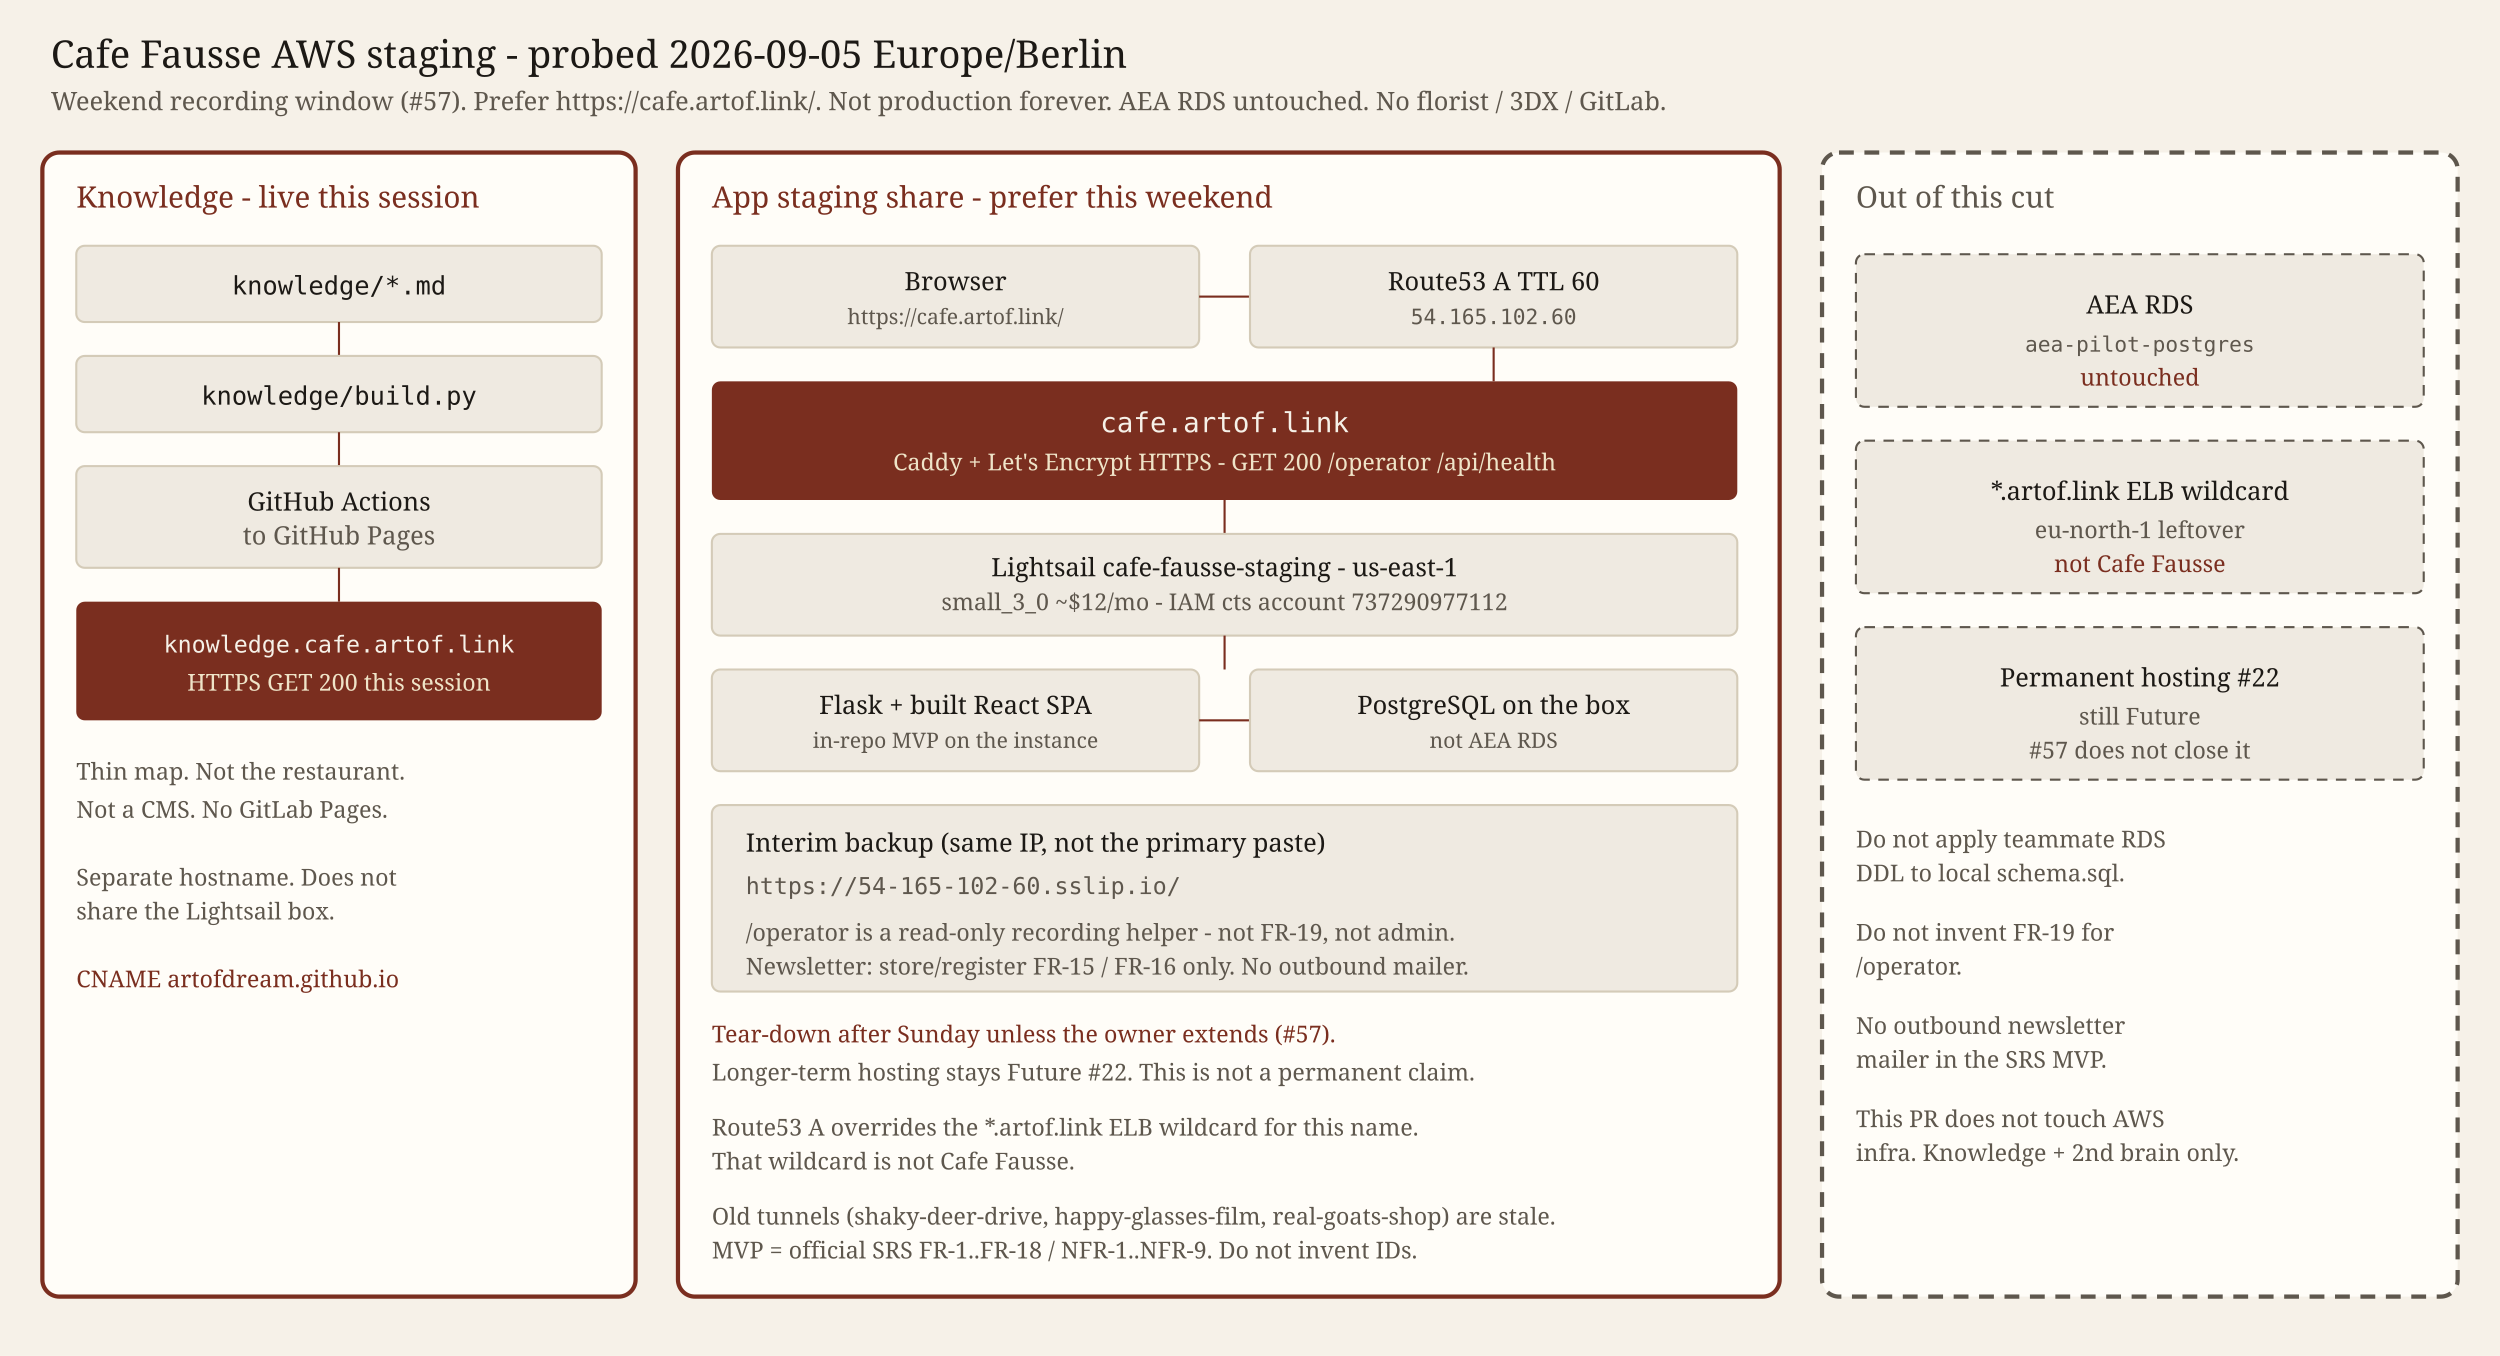
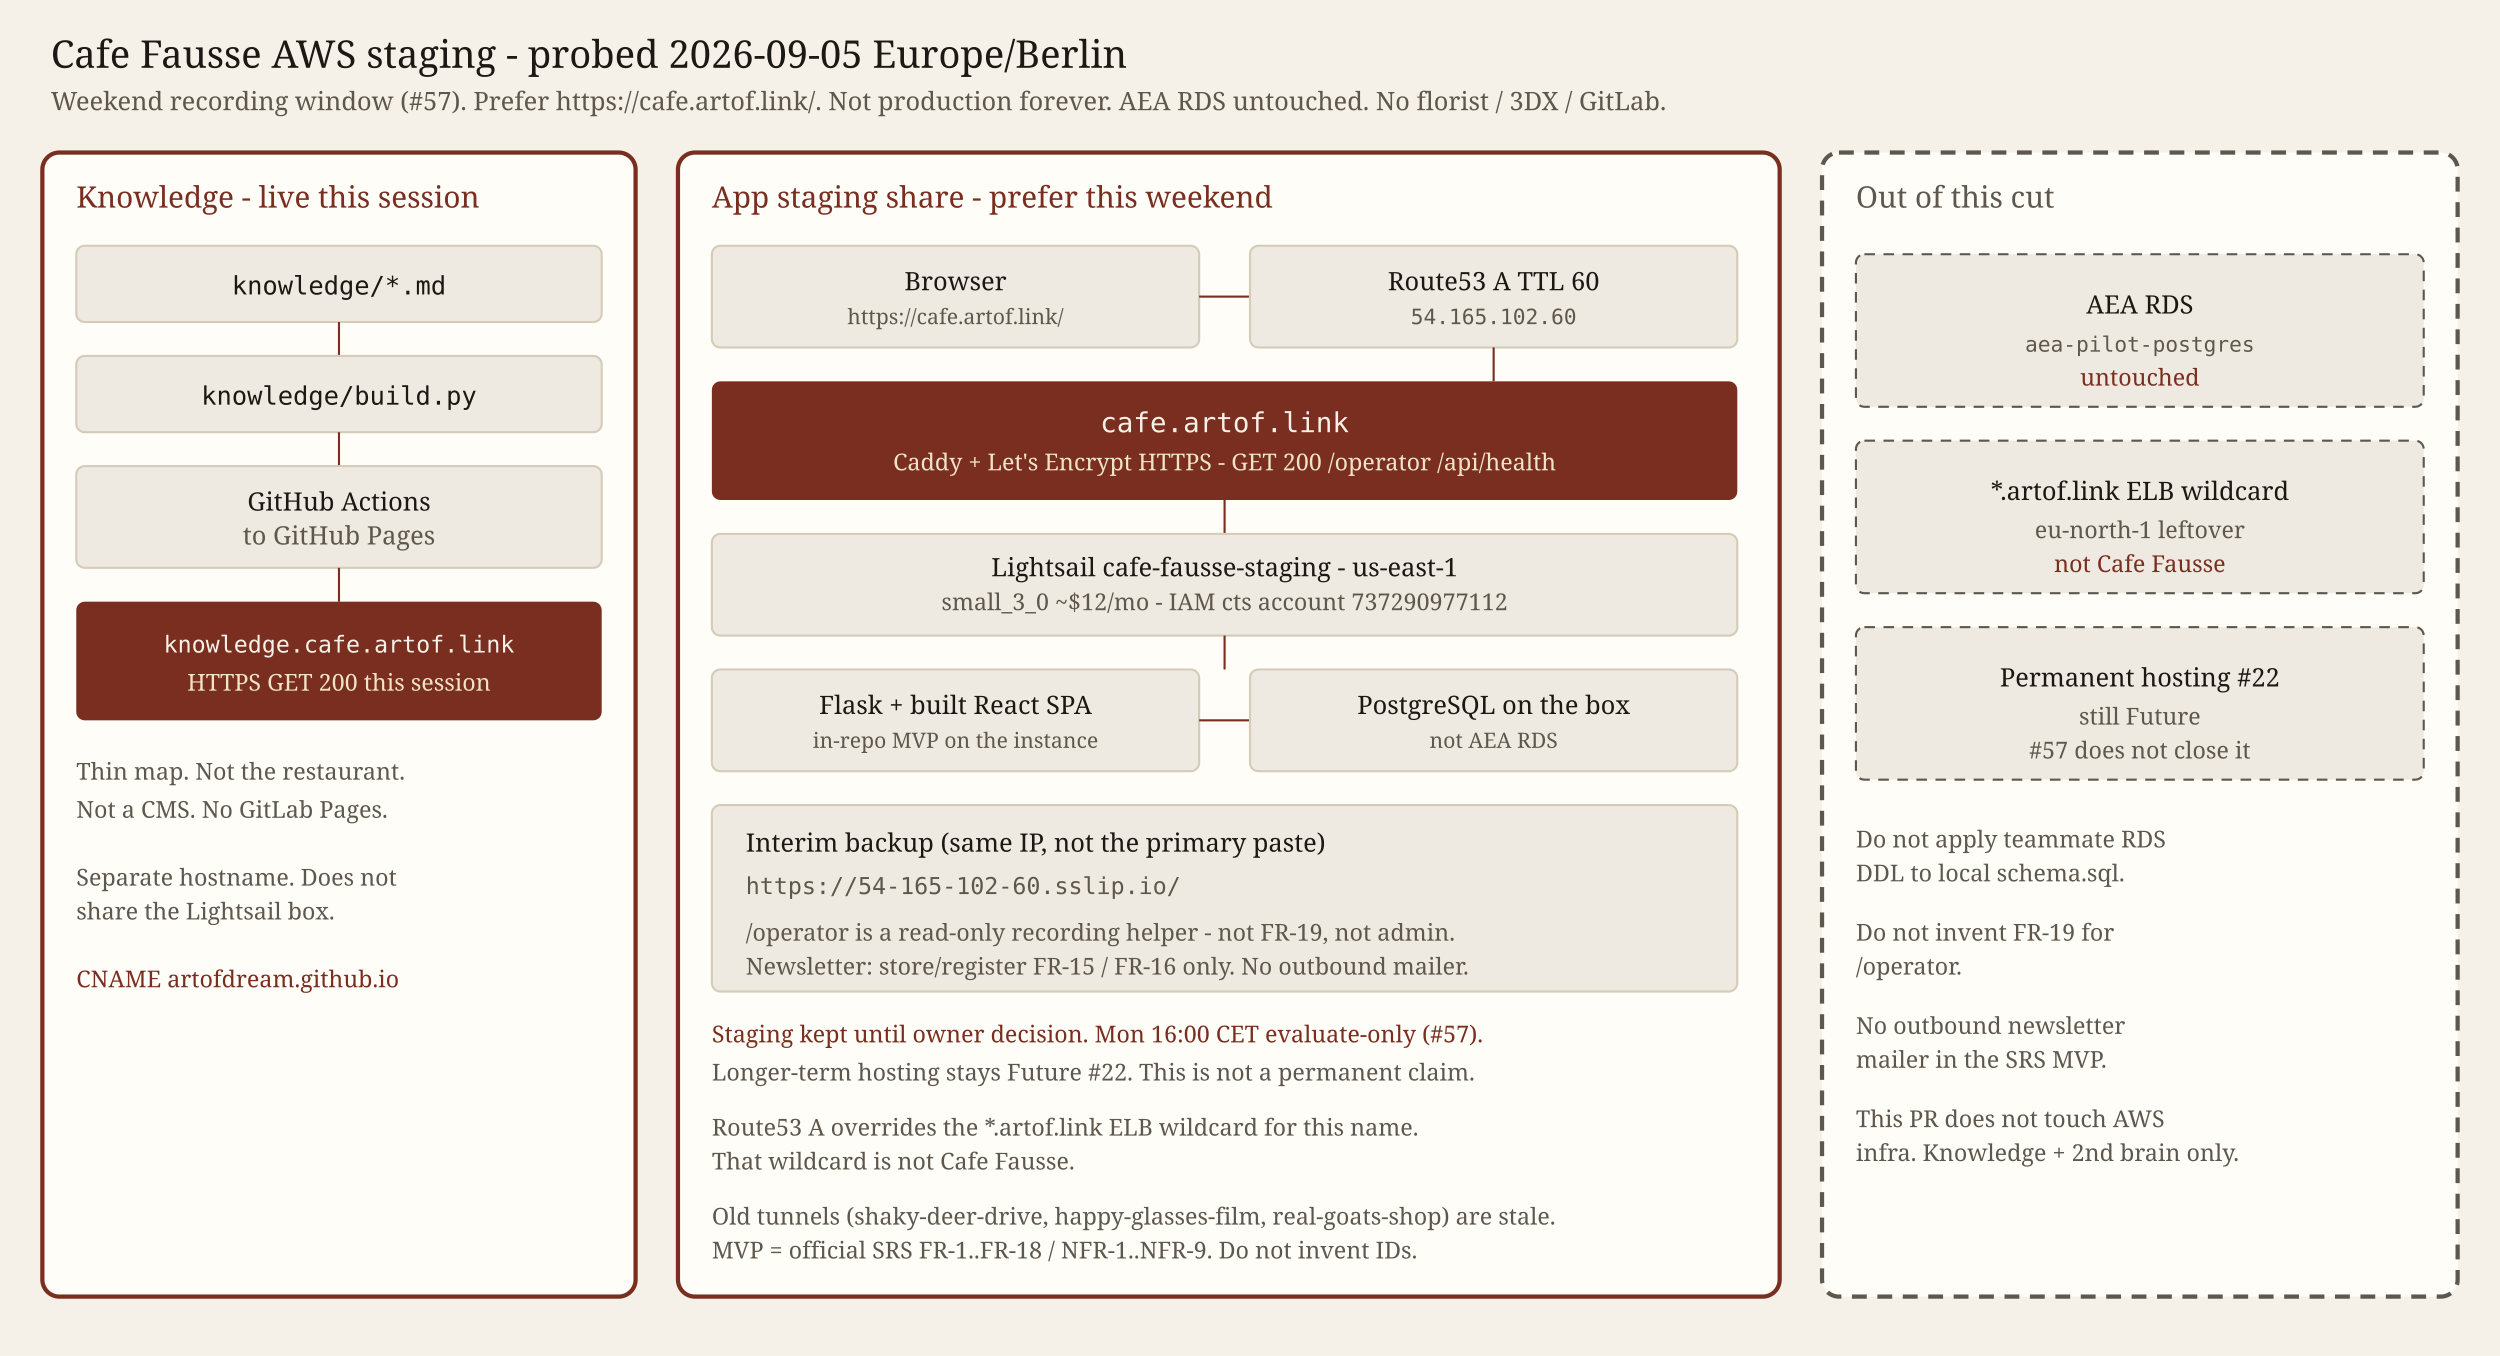
<svg xmlns="http://www.w3.org/2000/svg" viewBox="0 0 1180 640" role="img" aria-labelledby="t3 d3">
  <rect width="1180" height="640" fill="#f6f1e8" />
  <text x="24" y="32" font-family="Georgia, serif" font-size="18" fill="#1c1915">Cafe Fausse AWS staging - probed 2026-09-05 Europe/Berlin</text>
  <text x="24" y="52" font-family="Georgia, serif" font-size="12" fill="#5e574d">Weekend recording window (#57). Prefer https://cafe.artof.link/. Not production forever. AEA RDS untouched. No florist / 3DX / GitLab.</text>
  <rect x="20" y="72" width="280" height="540" rx="8" fill="#fffdf8" stroke="#7a2e1f" stroke-width="2" />
  <text x="36" y="98" font-family="Georgia, serif" font-size="14" fill="#7a2e1f">Knowledge - live this session</text>
  <rect x="36" y="116" width="248" height="36" rx="4" fill="#efeae1" stroke="#d4cbb8" />
  <text x="160" y="139" text-anchor="middle" font-family="ui-monospace, monospace" font-size="12" fill="#1c1915">knowledge/*.md</text>
  <line x1="160" y1="152" x2="160" y2="168" stroke="#7a2e1f" />
  <rect x="36" y="168" width="248" height="36" rx="4" fill="#efeae1" stroke="#d4cbb8" />
  <text x="160" y="191" text-anchor="middle" font-family="ui-monospace, monospace" font-size="12" fill="#1c1915">knowledge/build.py</text>
  <line x1="160" y1="204" x2="160" y2="220" stroke="#7a2e1f" />
  <rect x="36" y="220" width="248" height="48" rx="4" fill="#efeae1" stroke="#d4cbb8" />
  <text x="160" y="241" text-anchor="middle" font-family="Georgia, serif" font-size="12" fill="#1c1915">GitHub Actions</text>
  <text x="160" y="257" text-anchor="middle" font-family="Georgia, serif" font-size="12" fill="#5e574d">to GitHub Pages</text>
  <line x1="160" y1="268" x2="160" y2="284" stroke="#7a2e1f" />
  <rect x="36" y="284" width="248" height="56" rx="4" fill="#7a2e1f" />
  <text x="160" y="308" text-anchor="middle" font-family="ui-monospace, monospace" font-size="11" fill="#f6f1e8">knowledge.cafe.artof.link</text>
  <text x="160" y="326" text-anchor="middle" font-family="Georgia, serif" font-size="11" fill="#efe4c8">HTTPS GET 200 this session</text>
  <text x="36" y="368" font-family="Georgia, serif" font-size="11" fill="#5e574d">Thin map. Not the restaurant.</text>
  <text x="36" y="386" font-family="Georgia, serif" font-size="11" fill="#5e574d">Not a CMS. No GitLab Pages.</text>
  <text x="36" y="418" font-family="Georgia, serif" font-size="11" fill="#5e574d">Separate hostname. Does not</text>
  <text x="36" y="434" font-family="Georgia, serif" font-size="11" fill="#5e574d">share the Lightsail box.</text>
  <text x="36" y="466" font-family="Georgia, serif" font-size="11" fill="#7a2e1f">CNAME artofdream.github.io</text>
  <rect x="320" y="72" width="520" height="540" rx="8" fill="#fffdf8" stroke="#7a2e1f" stroke-width="2" />
  <text x="336" y="98" font-family="Georgia, serif" font-size="14" fill="#7a2e1f">App staging share - prefer this weekend</text>
  <rect x="336" y="116" width="230" height="48" rx="4" fill="#efeae1" stroke="#d4cbb8" />
  <text x="451" y="137" text-anchor="middle" font-family="Georgia, serif" font-size="12" fill="#1c1915">Browser</text>
  <text x="451" y="153" text-anchor="middle" font-family="Georgia, serif" font-size="10" fill="#5e574d">https://cafe.artof.link/</text>
  <line x1="566" y1="140" x2="590" y2="140" stroke="#7a2e1f" />
  <rect x="590" y="116" width="230" height="48" rx="4" fill="#efeae1" stroke="#d4cbb8" />
  <text x="705" y="137" text-anchor="middle" font-family="Georgia, serif" font-size="12" fill="#1c1915">Route53 A TTL 60</text>
  <text x="705" y="153" text-anchor="middle" font-family="ui-monospace, monospace" font-size="10" fill="#5e574d">54.165.102.60</text>
  <line x1="705" y1="164" x2="705" y2="180" stroke="#7a2e1f" />
  <rect x="336" y="180" width="484" height="56" rx="4" fill="#7a2e1f" />
  <text x="578" y="204" text-anchor="middle" font-family="ui-monospace, monospace" font-size="13" fill="#f6f1e8">cafe.artof.link</text>
  <text x="578" y="222" text-anchor="middle" font-family="Georgia, serif" font-size="11" fill="#efe4c8">Caddy + Let's Encrypt HTTPS - GET 200 /operator /api/health</text>
  <line x1="578" y1="236" x2="578" y2="252" stroke="#7a2e1f" />
  <rect x="336" y="252" width="484" height="48" rx="4" fill="#efeae1" stroke="#d4cbb8" />
  <text x="578" y="272" text-anchor="middle" font-family="Georgia, serif" font-size="12" fill="#1c1915">Lightsail cafe-fausse-staging - us-east-1</text>
  <text x="578" y="288" text-anchor="middle" font-family="Georgia, serif" font-size="11" fill="#5e574d">small_3_0 ~$12/mo - IAM cts account 737290977112</text>
  <line x1="578" y1="300" x2="578" y2="316" stroke="#7a2e1f" />
  <rect x="336" y="316" width="230" height="48" rx="4" fill="#efeae1" stroke="#d4cbb8" />
  <text x="451" y="337" text-anchor="middle" font-family="Georgia, serif" font-size="12" fill="#1c1915">Flask + built React SPA</text>
  <text x="451" y="353" text-anchor="middle" font-family="Georgia, serif" font-size="10" fill="#5e574d">in-repo MVP on the instance</text>
  <line x1="566" y1="340" x2="590" y2="340" stroke="#7a2e1f" />
  <rect x="590" y="316" width="230" height="48" rx="4" fill="#efeae1" stroke="#d4cbb8" />
  <text x="705" y="337" text-anchor="middle" font-family="Georgia, serif" font-size="12" fill="#1c1915">PostgreSQL on the box</text>
  <text x="705" y="353" text-anchor="middle" font-family="Georgia, serif" font-size="10" fill="#5e574d">not AEA RDS</text>
  <rect x="336" y="380" width="484" height="88" rx="4" fill="#efeae1" stroke="#d4cbb8" />
  <text x="352" y="402" font-family="Georgia, serif" font-size="12" fill="#1c1915">Interim backup (same IP, not the primary paste)</text>
  <text x="352" y="422" font-family="ui-monospace, monospace" font-size="11" fill="#5e574d">https://54-165-102-60.sslip.io/</text>
  <text x="352" y="444" font-family="Georgia, serif" font-size="11" fill="#5e574d">/operator is a read-only recording helper - not FR-19, not admin.</text>
  <text x="352" y="460" font-family="Georgia, serif" font-size="11" fill="#5e574d">Newsletter: store/register FR-15 / FR-16 only. No outbound mailer.</text>
-   <text x="336" y="492" font-family="Georgia, serif" font-size="11" fill="#7a2e1f">Tear-down after Sunday unless the owner extends (#57).</text>
+   <text x="336" y="492" font-family="Georgia, serif" font-size="11" fill="#7a2e1f">Staging kept until owner decision. Mon 16:00 CET evaluate-only (#57).</text>
  <text x="336" y="510" font-family="Georgia, serif" font-size="11" fill="#5e574d">Longer-term hosting stays Future #22. This is not a permanent claim.</text>
  <text x="336" y="536" font-family="Georgia, serif" font-size="11" fill="#5e574d">Route53 A overrides the *.artof.link ELB wildcard for this name.</text>
  <text x="336" y="552" font-family="Georgia, serif" font-size="11" fill="#5e574d">That wildcard is not Cafe Fausse.</text>
  <text x="336" y="578" font-family="Georgia, serif" font-size="11" fill="#5e574d">Old tunnels (shaky-deer-drive, happy-glasses-film, real-goats-shop) are stale.</text>
  <text x="336" y="594" font-family="Georgia, serif" font-size="11" fill="#5e574d">MVP = official SRS FR-1..FR-18 / NFR-1..NFR-9. Do not invent IDs.</text>
  <rect x="860" y="72" width="300" height="540" rx="8" fill="#fffdf8" stroke="#5e574d" stroke-width="2" stroke-dasharray="7 5" />
  <text x="876" y="98" font-family="Georgia, serif" font-size="14" fill="#5e574d">Out of this cut</text>
  <rect x="876" y="120" width="268" height="72" rx="4" fill="#efeae1" stroke="#5e574d" stroke-dasharray="5 4" />
  <text x="1010" y="148" text-anchor="middle" font-family="Georgia, serif" font-size="12" fill="#1c1915">AEA RDS</text>
  <text x="1010" y="166" text-anchor="middle" font-family="ui-monospace, monospace" font-size="10" fill="#5e574d">aea-pilot-postgres</text>
  <text x="1010" y="182" text-anchor="middle" font-family="Georgia, serif" font-size="11" fill="#7a2e1f">untouched</text>
  <rect x="876" y="208" width="268" height="72" rx="4" fill="#efeae1" stroke="#5e574d" stroke-dasharray="5 4" />
  <text x="1010" y="236" text-anchor="middle" font-family="Georgia, serif" font-size="12" fill="#1c1915">*.artof.link ELB wildcard</text>
  <text x="1010" y="254" text-anchor="middle" font-family="Georgia, serif" font-size="11" fill="#5e574d">eu-north-1 leftover</text>
  <text x="1010" y="270" text-anchor="middle" font-family="Georgia, serif" font-size="11" fill="#7a2e1f">not Cafe Fausse</text>
  <rect x="876" y="296" width="268" height="72" rx="4" fill="#efeae1" stroke="#5e574d" stroke-dasharray="5 4" />
  <text x="1010" y="324" text-anchor="middle" font-family="Georgia, serif" font-size="12" fill="#1c1915">Permanent hosting #22</text>
  <text x="1010" y="342" text-anchor="middle" font-family="Georgia, serif" font-size="11" fill="#5e574d">still Future</text>
  <text x="1010" y="358" text-anchor="middle" font-family="Georgia, serif" font-size="11" fill="#5e574d">#57 does not close it</text>
  <text x="876" y="400" font-family="Georgia, serif" font-size="11" fill="#5e574d">Do not apply teammate RDS</text>
  <text x="876" y="416" font-family="Georgia, serif" font-size="11" fill="#5e574d">DDL to local schema.sql.</text>
  <text x="876" y="444" font-family="Georgia, serif" font-size="11" fill="#5e574d">Do not invent FR-19 for</text>
  <text x="876" y="460" font-family="Georgia, serif" font-size="11" fill="#5e574d">/operator.</text>
  <text x="876" y="488" font-family="Georgia, serif" font-size="11" fill="#5e574d">No outbound newsletter</text>
  <text x="876" y="504" font-family="Georgia, serif" font-size="11" fill="#5e574d">mailer in the SRS MVP.</text>
  <text x="876" y="532" font-family="Georgia, serif" font-size="11" fill="#5e574d">This PR does not touch AWS</text>
  <text x="876" y="548" font-family="Georgia, serif" font-size="11" fill="#5e574d">infra. Knowledge + 2nd brain only.</text>
</svg>
